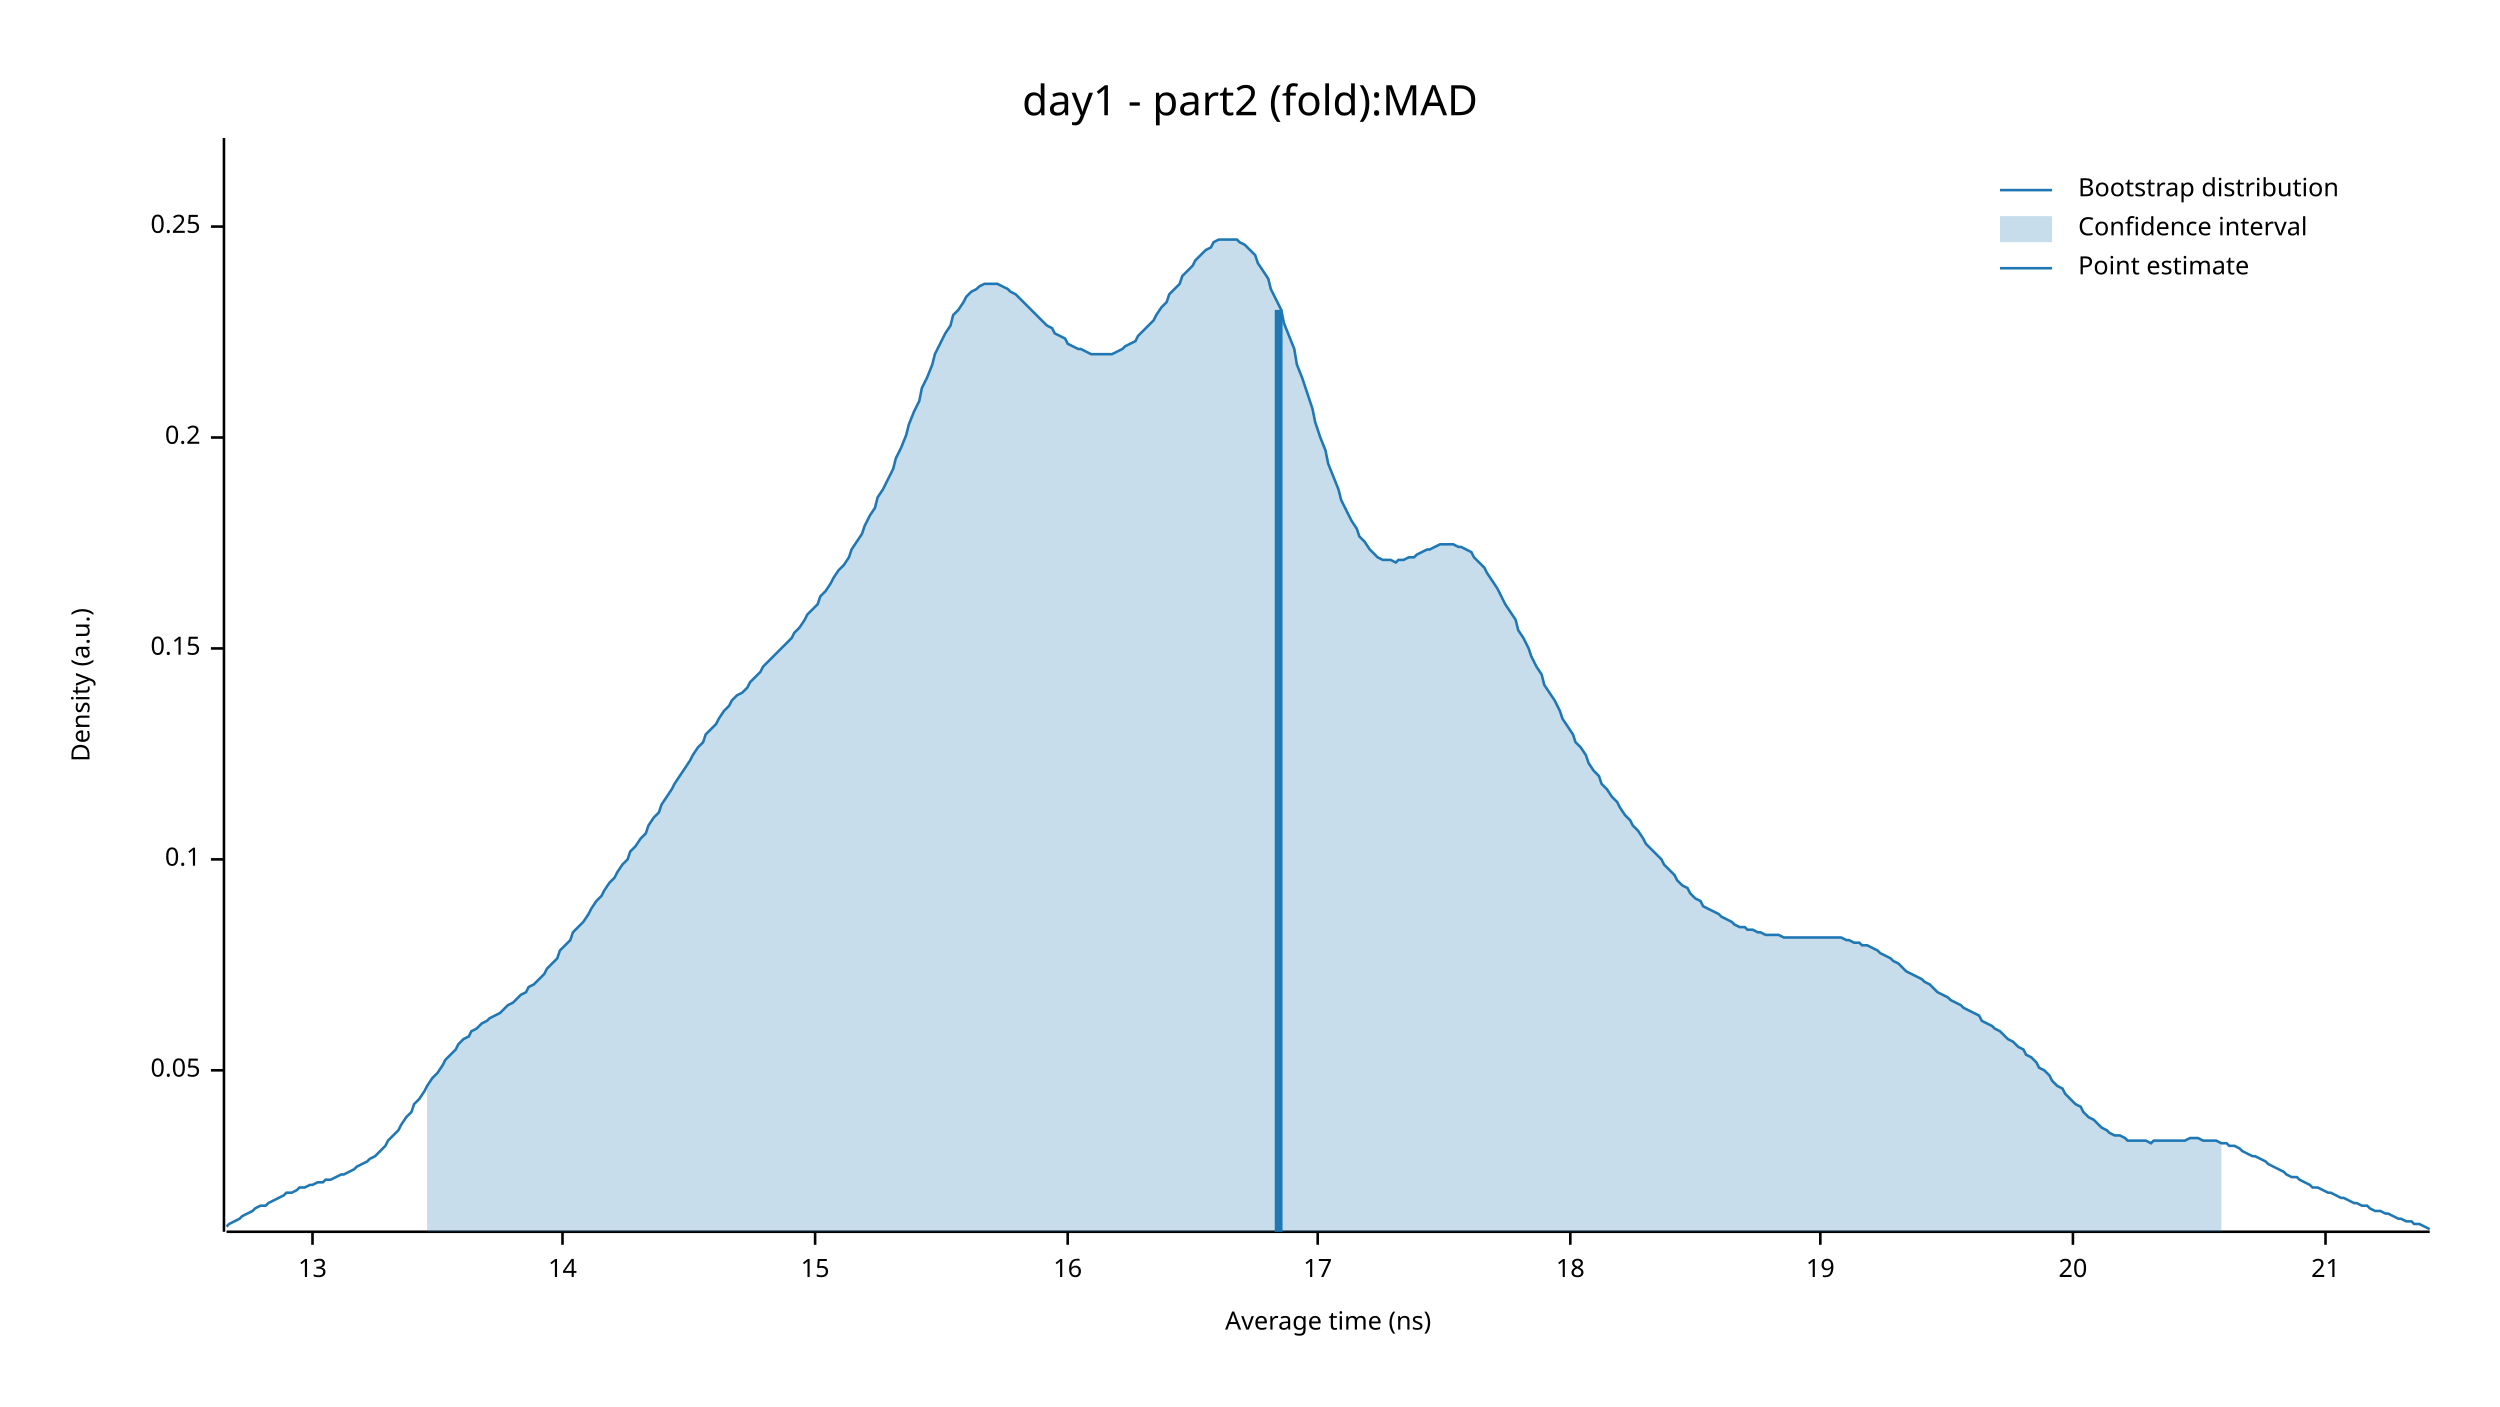
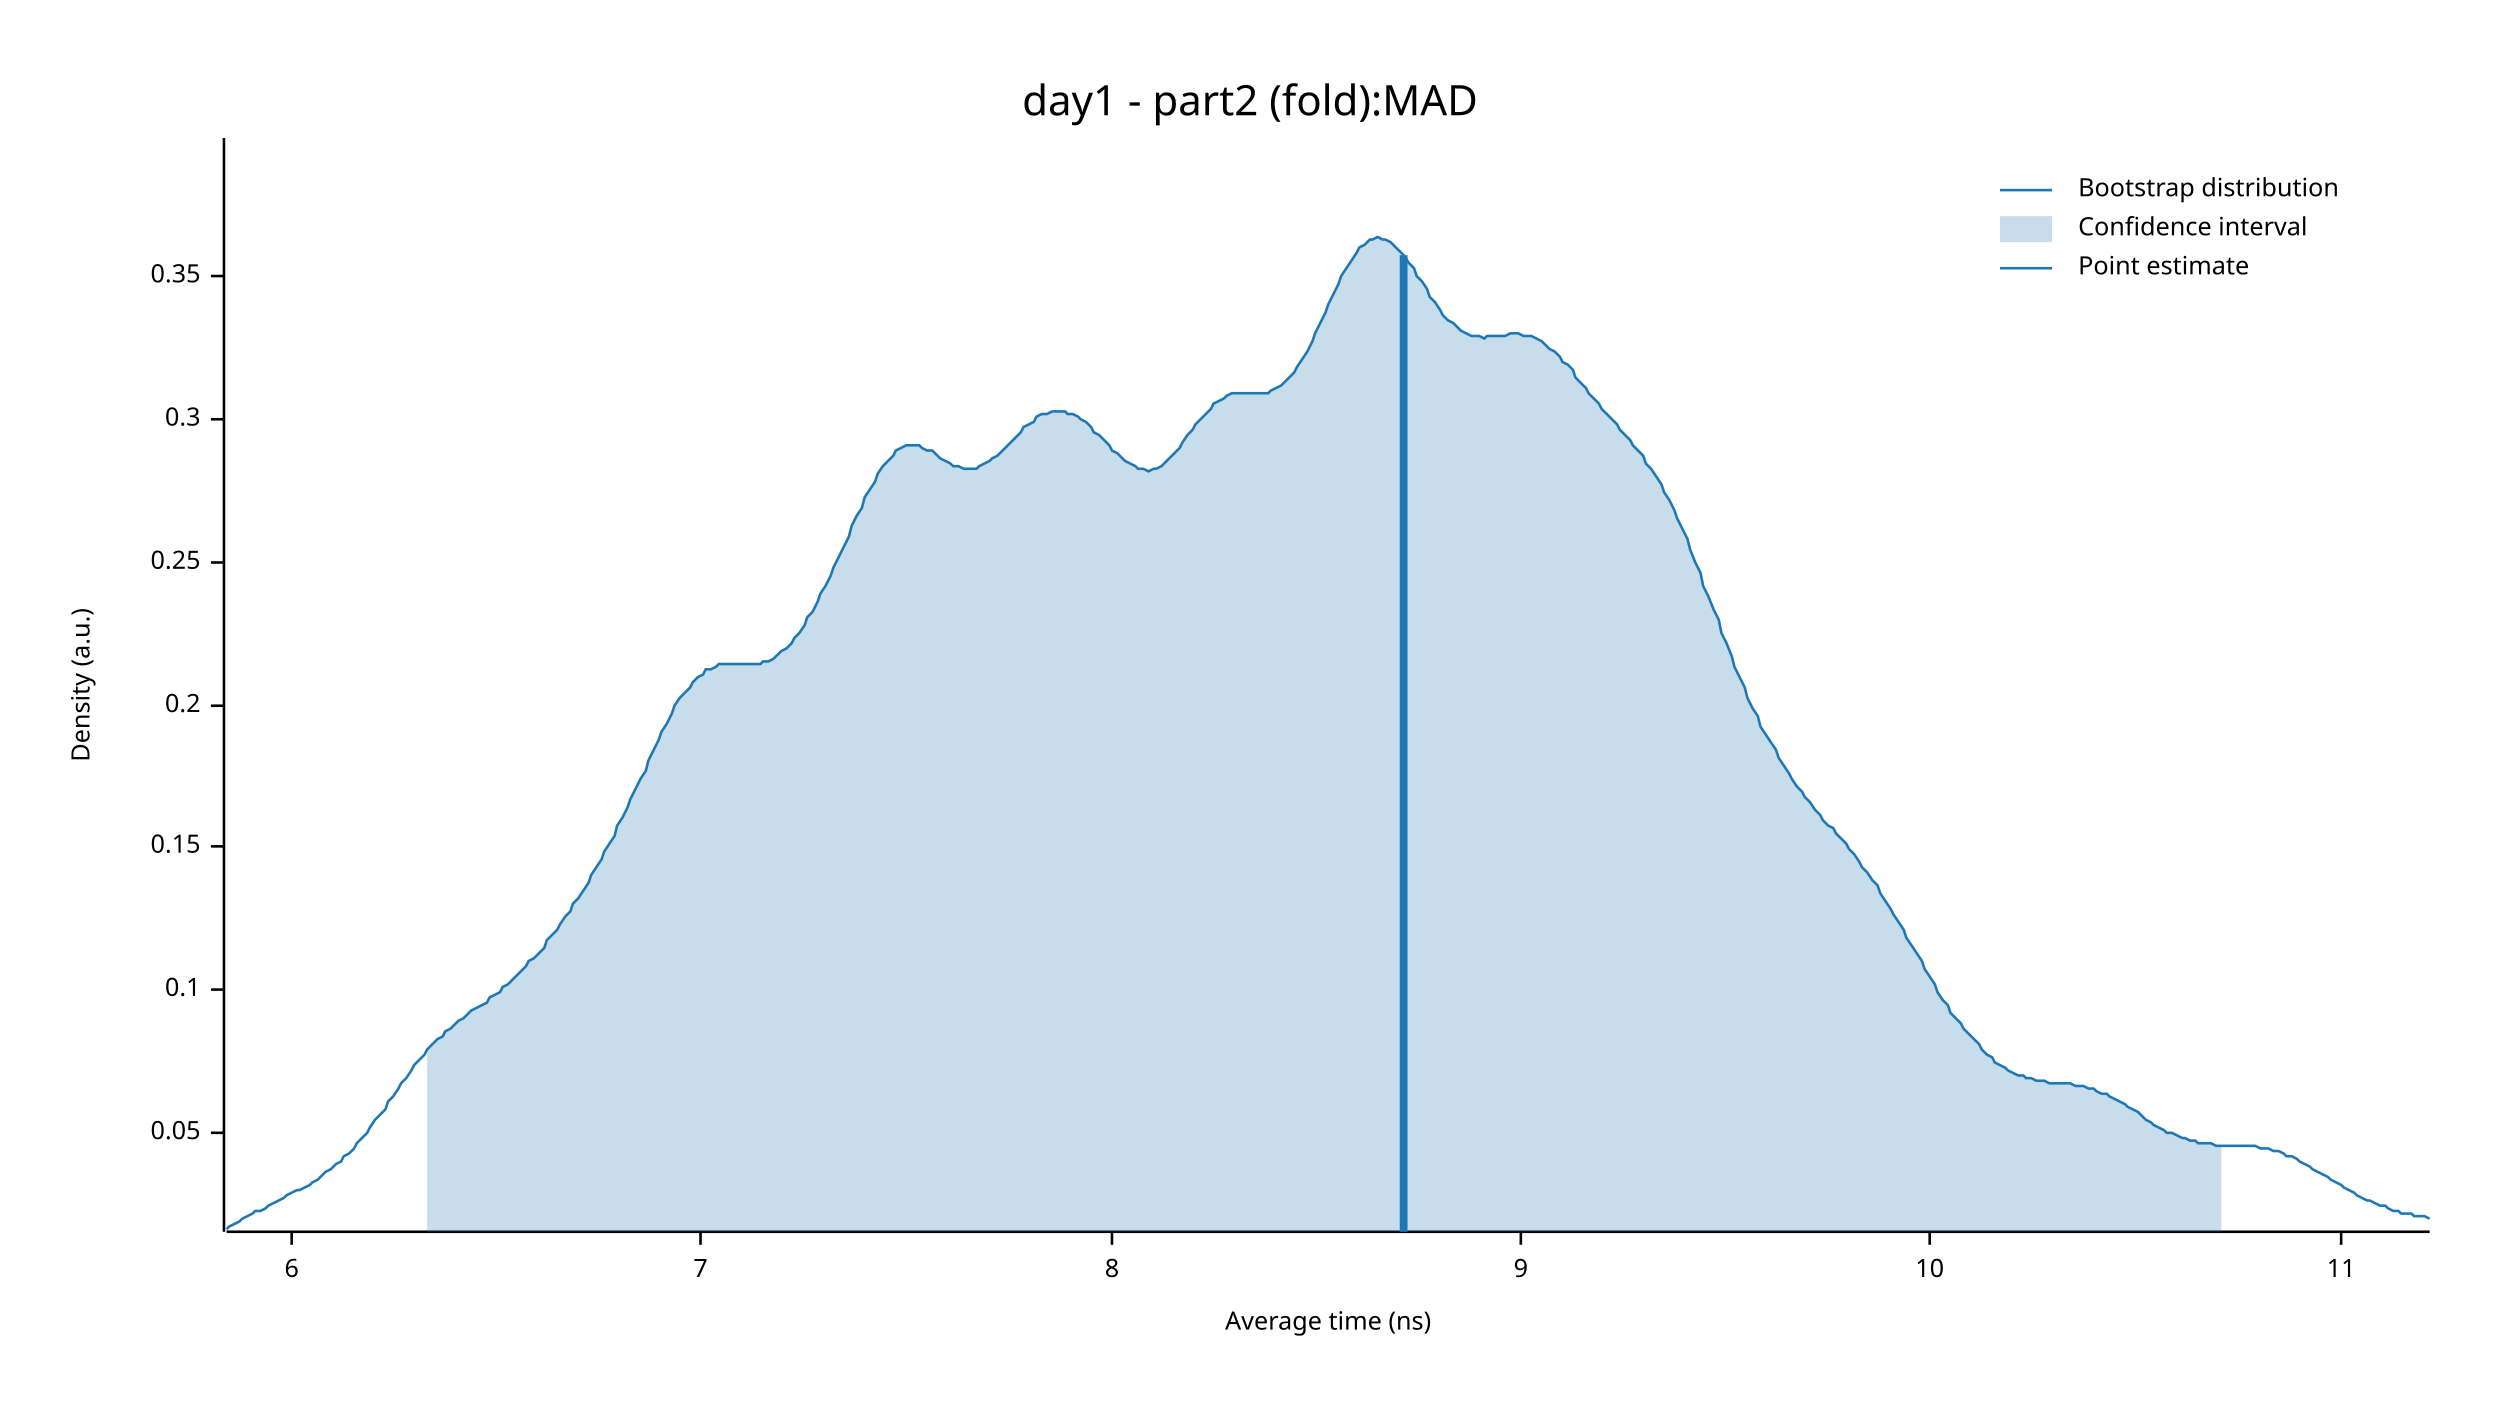
<svg xmlns="http://www.w3.org/2000/svg" width="960" height="540" viewBox="0 0 960 540">
  <text x="480" y="32" dy="0.76em" text-anchor="middle" font-family="sans-serif" font-size="16.129" opacity="1" fill="#000000">
day1 - part2 (fold):MAD
</text>
  <text x="27" y="263" dy="0.76em" text-anchor="middle" font-family="sans-serif" font-size="9.677" opacity="1" fill="#000000" transform="rotate(270, 27, 263)">
Density (a.u.)
</text>
  <text x="510" y="513" dy="-0.5ex" text-anchor="middle" font-family="sans-serif" font-size="9.677" opacity="1" fill="#000000">
Average time (ns)
</text>
  <polyline fill="none" opacity="1" stroke="#000000" stroke-width="1" points="86,53 86,473 " />
-   <text x="77" y="411" dy="0.5ex" text-anchor="end" font-family="sans-serif" font-size="9.677" opacity="1" fill="#000000">
+   <text x="77" y="435" dy="0.5ex" text-anchor="end" font-family="sans-serif" font-size="9.677" opacity="1" fill="#000000">
0.05
</text>
-   <polyline fill="none" opacity="1" stroke="#000000" stroke-width="1" points="81,411 86,411 " />
-   <text x="77" y="330" dy="0.5ex" text-anchor="end" font-family="sans-serif" font-size="9.677" opacity="1" fill="#000000">
+   <polyline fill="none" opacity="1" stroke="#000000" stroke-width="1" points="81,435 86,435 " />
+   <text x="77" y="380" dy="0.5ex" text-anchor="end" font-family="sans-serif" font-size="9.677" opacity="1" fill="#000000">
0.1
</text>
-   <polyline fill="none" opacity="1" stroke="#000000" stroke-width="1" points="81,330 86,330 " />
-   <text x="77" y="249" dy="0.5ex" text-anchor="end" font-family="sans-serif" font-size="9.677" opacity="1" fill="#000000">
+   <polyline fill="none" opacity="1" stroke="#000000" stroke-width="1" points="81,380 86,380 " />
+   <text x="77" y="325" dy="0.5ex" text-anchor="end" font-family="sans-serif" font-size="9.677" opacity="1" fill="#000000">
0.15
</text>
-   <polyline fill="none" opacity="1" stroke="#000000" stroke-width="1" points="81,249 86,249 " />
-   <text x="77" y="168" dy="0.5ex" text-anchor="end" font-family="sans-serif" font-size="9.677" opacity="1" fill="#000000">
+   <polyline fill="none" opacity="1" stroke="#000000" stroke-width="1" points="81,325 86,325 " />
+   <text x="77" y="271" dy="0.5ex" text-anchor="end" font-family="sans-serif" font-size="9.677" opacity="1" fill="#000000">
0.2
</text>
-   <polyline fill="none" opacity="1" stroke="#000000" stroke-width="1" points="81,168 86,168 " />
-   <text x="77" y="87" dy="0.5ex" text-anchor="end" font-family="sans-serif" font-size="9.677" opacity="1" fill="#000000">
+   <polyline fill="none" opacity="1" stroke="#000000" stroke-width="1" points="81,271 86,271 " />
+   <text x="77" y="216" dy="0.5ex" text-anchor="end" font-family="sans-serif" font-size="9.677" opacity="1" fill="#000000">
0.25
</text>
-   <polyline fill="none" opacity="1" stroke="#000000" stroke-width="1" points="81,87 86,87 " />
+   <polyline fill="none" opacity="1" stroke="#000000" stroke-width="1" points="81,216 86,216 " />
+   <text x="77" y="161" dy="0.5ex" text-anchor="end" font-family="sans-serif" font-size="9.677" opacity="1" fill="#000000">
+ 0.3
+ </text>
+   <polyline fill="none" opacity="1" stroke="#000000" stroke-width="1" points="81,161 86,161 " />
+   <text x="77" y="106" dy="0.5ex" text-anchor="end" font-family="sans-serif" font-size="9.677" opacity="1" fill="#000000">
+ 0.35
+ </text>
+   <polyline fill="none" opacity="1" stroke="#000000" stroke-width="1" points="81,106 86,106 " />
  <polyline fill="none" opacity="1" stroke="#000000" stroke-width="1" points="87,473 933,473 " />
-   <text x="120" y="483" dy="0.76em" text-anchor="middle" font-family="sans-serif" font-size="9.677" opacity="1" fill="#000000">
- 13
+   <text x="112" y="483" dy="0.76em" text-anchor="middle" font-family="sans-serif" font-size="9.677" opacity="1" fill="#000000">
+ 6
</text>
-   <polyline fill="none" opacity="1" stroke="#000000" stroke-width="1" points="120,473 120,478 " />
-   <text x="216" y="483" dy="0.76em" text-anchor="middle" font-family="sans-serif" font-size="9.677" opacity="1" fill="#000000">
- 14
+   <polyline fill="none" opacity="1" stroke="#000000" stroke-width="1" points="112,473 112,478 " />
+   <text x="269" y="483" dy="0.76em" text-anchor="middle" font-family="sans-serif" font-size="9.677" opacity="1" fill="#000000">
+ 7
</text>
-   <polyline fill="none" opacity="1" stroke="#000000" stroke-width="1" points="216,473 216,478 " />
-   <text x="313" y="483" dy="0.76em" text-anchor="middle" font-family="sans-serif" font-size="9.677" opacity="1" fill="#000000">
- 15
+   <polyline fill="none" opacity="1" stroke="#000000" stroke-width="1" points="269,473 269,478 " />
+   <text x="427" y="483" dy="0.76em" text-anchor="middle" font-family="sans-serif" font-size="9.677" opacity="1" fill="#000000">
+ 8
</text>
-   <polyline fill="none" opacity="1" stroke="#000000" stroke-width="1" points="313,473 313,478 " />
-   <text x="410" y="483" dy="0.76em" text-anchor="middle" font-family="sans-serif" font-size="9.677" opacity="1" fill="#000000">
- 16
+   <polyline fill="none" opacity="1" stroke="#000000" stroke-width="1" points="427,473 427,478 " />
+   <text x="584" y="483" dy="0.76em" text-anchor="middle" font-family="sans-serif" font-size="9.677" opacity="1" fill="#000000">
+ 9
</text>
-   <polyline fill="none" opacity="1" stroke="#000000" stroke-width="1" points="410,473 410,478 " />
-   <text x="506" y="483" dy="0.76em" text-anchor="middle" font-family="sans-serif" font-size="9.677" opacity="1" fill="#000000">
- 17
+   <polyline fill="none" opacity="1" stroke="#000000" stroke-width="1" points="584,473 584,478 " />
+   <text x="741" y="483" dy="0.76em" text-anchor="middle" font-family="sans-serif" font-size="9.677" opacity="1" fill="#000000">
+ 10
</text>
-   <polyline fill="none" opacity="1" stroke="#000000" stroke-width="1" points="506,473 506,478 " />
-   <text x="603" y="483" dy="0.76em" text-anchor="middle" font-family="sans-serif" font-size="9.677" opacity="1" fill="#000000">
- 18
+   <polyline fill="none" opacity="1" stroke="#000000" stroke-width="1" points="741,473 741,478 " />
+   <text x="899" y="483" dy="0.76em" text-anchor="middle" font-family="sans-serif" font-size="9.677" opacity="1" fill="#000000">
+ 11
</text>
-   <polyline fill="none" opacity="1" stroke="#000000" stroke-width="1" points="603,473 603,478 " />
-   <text x="699" y="483" dy="0.76em" text-anchor="middle" font-family="sans-serif" font-size="9.677" opacity="1" fill="#000000">
- 19
- </text>
-   <polyline fill="none" opacity="1" stroke="#000000" stroke-width="1" points="699,473 699,478 " />
-   <text x="796" y="483" dy="0.76em" text-anchor="middle" font-family="sans-serif" font-size="9.677" opacity="1" fill="#000000">
- 20
- </text>
-   <polyline fill="none" opacity="1" stroke="#000000" stroke-width="1" points="796,473 796,478 " />
-   <text x="893" y="483" dy="0.76em" text-anchor="middle" font-family="sans-serif" font-size="9.677" opacity="1" fill="#000000">
- 21
- </text>
-   <polyline fill="none" opacity="1" stroke="#000000" stroke-width="1" points="893,473 893,478 " />
-   <polyline fill="none" opacity="1" stroke="#1F78B4" stroke-width="1" points="87,471 88,470 90,469 92,468 93,467 95,466 97,465 98,464 100,463 102,463 103,462 105,461 107,460 109,459 110,458 112,458 114,457 115,456 117,456 119,455 120,455 122,454 124,454 125,453 127,453 129,452 131,451 132,451 134,450 136,449 137,448 139,447 141,446 142,445 144,444 146,442 148,440 149,438 151,436 153,434 154,432 156,429 158,427 159,424 161,422 163,419 164,417 166,414 168,412 170,409 171,407 173,405 175,403 176,401 178,399 180,398 181,396 183,395 185,393 187,392 188,391 190,390 192,389 193,388 195,386 197,385 198,384 200,382 202,381 203,379 205,378 207,376 209,374 210,372 212,370 214,368 215,365 217,363 219,361 220,358 222,356 224,354 226,351 227,349 229,346 231,344 232,342 234,339 236,337 237,335 239,332 241,330 242,327 244,325 246,322 248,320 249,317 251,314 253,312 254,309 256,306 258,303 259,301 261,298 263,295 265,292 266,290 268,287 270,285 271,282 273,280 275,278 276,276 278,273 280,271 281,269 283,267 285,266 287,264 288,262 290,260 292,258 293,256 295,254 297,252 298,251 300,249 302,247 304,245 305,243 307,241 309,238 310,236 312,234 314,232 315,229 317,227 319,224 320,222 322,219 324,217 326,214 327,211 329,208 331,205 332,202 334,198 336,195 337,191 339,188 341,184 343,180 344,176 346,172 348,167 349,163 351,158 353,154 354,149 356,145 358,140 359,136 361,132 363,128 365,125 366,121 368,119 370,116 371,114 373,112 375,111 376,110 378,109 380,109 381,109 383,109 385,110 387,111 388,112 390,113 392,115 393,116 395,118 397,120 398,121 400,123 402,125 404,126 405,128 407,129 409,130 410,132 412,133 414,134 415,134 417,135 419,136 420,136 422,136 424,136 426,136 427,136 429,135 431,134 432,133 434,132 436,131 437,129 439,127 441,125 443,123 444,121 446,118 448,116 449,113 451,111 453,109 454,106 456,104 458,102 459,100 461,98 463,96 465,95 466,93 468,92 470,92 471,92 473,92 475,92 476,93 478,94 480,96 482,98 483,101 485,104 487,107 488,111 490,115 492,119 493,124 495,129 497,134 498,140 500,145 502,151 504,157 505,162 507,168 509,173 510,178 512,183 514,188 515,192 517,196 519,200 521,203 522,206 524,208 526,211 527,212 529,214 531,215 532,215 534,215 536,216 537,215 539,215 541,214 543,214 544,213 546,212 548,211 549,211 551,210 553,209 554,209 556,209 558,209 560,210 561,210 563,211 565,212 566,214 568,216 570,218 571,220 573,223 575,226 576,228 578,232 580,235 582,238 583,242 585,245 587,249 588,252 590,256 592,259 593,263 595,266 597,269 599,273 600,276 602,279 604,282 605,285 607,287 609,290 610,293 612,296 614,298 615,301 617,303 619,306 621,308 622,310 624,313 626,315 627,317 629,319 631,322 632,324 634,326 636,328 638,330 639,332 641,334 643,336 644,338 646,340 648,341 649,343 651,345 653,346 654,348 656,349 658,350 660,351 661,352 663,353 665,354 666,355 668,356 670,356 671,357 673,357 675,358 676,358 678,359 680,359 682,359 683,359 685,360 687,360 688,360 690,360 692,360 693,360 695,360 697,360 699,360 700,360 702,360 704,360 705,360 707,360 709,361 710,361 712,362 714,362 715,363 717,363 719,364 721,365 722,366 724,367 726,368 727,369 729,370 731,372 732,373 734,374 736,375 738,376 739,377 741,378 743,380 744,381 746,382 748,383 749,384 751,385 753,386 754,387 756,388 758,389 760,390 761,392 763,393 765,394 766,395 768,396 770,398 771,399 773,400 775,402 777,403 778,405 780,406 782,408 783,410 785,411 787,413 788,415 790,417 792,418 793,420 795,422 797,424 799,425 800,427 802,429 804,430 805,431 807,433 809,434 810,435 812,436 814,436 816,437 817,438 819,438 821,438 822,438 824,438 826,439 827,438 829,438 831,438 832,438 834,438 836,438 838,438 839,438 841,437 843,437 844,437 846,438 848,438 849,438 851,438 853,439 855,439 856,440 858,440 860,441 861,442 863,443 865,444 866,444 868,445 870,446 871,447 873,448 875,449 877,450 878,451 880,452 882,452 883,453 885,454 887,455 888,456 890,456 892,457 894,458 895,458 897,459 899,460 900,460 902,461 904,462 905,462 907,463 909,463 910,464 912,465 914,465 916,466 917,466 919,467 921,468 922,468 924,469 926,469 927,470 929,470 931,471 933,472 " />
-   <polygon opacity="0.25" fill="#1F78B4" points="164,417 166,414 168,412 170,409 171,407 173,405 175,403 176,401 178,399 180,398 181,396 183,395 185,393 187,392 188,391 190,390 192,389 193,388 195,386 197,385 198,384 200,382 202,381 203,379 205,378 207,376 209,374 210,372 212,370 214,368 215,365 217,363 219,361 220,358 222,356 224,354 226,351 227,349 229,346 231,344 232,342 234,339 236,337 237,335 239,332 241,330 242,327 244,325 246,322 248,320 249,317 251,314 253,312 254,309 256,306 258,303 259,301 261,298 263,295 265,292 266,290 268,287 270,285 271,282 273,280 275,278 276,276 278,273 280,271 281,269 283,267 285,266 287,264 288,262 290,260 292,258 293,256 295,254 297,252 298,251 300,249 302,247 304,245 305,243 307,241 309,238 310,236 312,234 314,232 315,229 317,227 319,224 320,222 322,219 324,217 326,214 327,211 329,208 331,205 332,202 334,198 336,195 337,191 339,188 341,184 343,180 344,176 346,172 348,167 349,163 351,158 353,154 354,149 356,145 358,140 359,136 361,132 363,128 365,125 366,121 368,119 370,116 371,114 373,112 375,111 376,110 378,109 380,109 381,109 383,109 385,110 387,111 388,112 390,113 392,115 393,116 395,118 397,120 398,121 400,123 402,125 404,126 405,128 407,129 409,130 410,132 412,133 414,134 415,134 417,135 419,136 420,136 422,136 424,136 426,136 427,136 429,135 431,134 432,133 434,132 436,131 437,129 439,127 441,125 443,123 444,121 446,118 448,116 449,113 451,111 453,109 454,106 456,104 458,102 459,100 461,98 463,96 465,95 466,93 468,92 470,92 471,92 473,92 475,92 476,93 478,94 480,96 482,98 483,101 485,104 487,107 488,111 490,115 492,119 493,124 495,129 497,134 498,140 500,145 502,151 504,157 505,162 507,168 509,173 510,178 512,183 514,188 515,192 517,196 519,200 521,203 522,206 524,208 526,211 527,212 529,214 531,215 532,215 534,215 536,216 537,215 539,215 541,214 543,214 544,213 546,212 548,211 549,211 551,210 553,209 554,209 556,209 558,209 560,210 561,210 563,211 565,212 566,214 568,216 570,218 571,220 573,223 575,226 576,228 578,232 580,235 582,238 583,242 585,245 587,249 588,252 590,256 592,259 593,263 595,266 597,269 599,273 600,276 602,279 604,282 605,285 607,287 609,290 610,293 612,296 614,298 615,301 617,303 619,306 621,308 622,310 624,313 626,315 627,317 629,319 631,322 632,324 634,326 636,328 638,330 639,332 641,334 643,336 644,338 646,340 648,341 649,343 651,345 653,346 654,348 656,349 658,350 660,351 661,352 663,353 665,354 666,355 668,356 670,356 671,357 673,357 675,358 676,358 678,359 680,359 682,359 683,359 685,360 687,360 688,360 690,360 692,360 693,360 695,360 697,360 699,360 700,360 702,360 704,360 705,360 707,360 709,361 710,361 712,362 714,362 715,363 717,363 719,364 721,365 722,366 724,367 726,368 727,369 729,370 731,372 732,373 734,374 736,375 738,376 739,377 741,378 743,380 744,381 746,382 748,383 749,384 751,385 753,386 754,387 756,388 758,389 760,390 761,392 763,393 765,394 766,395 768,396 770,398 771,399 773,400 775,402 777,403 778,405 780,406 782,408 783,410 785,411 787,413 788,415 790,417 792,418 793,420 795,422 797,424 799,425 800,427 802,429 804,430 805,431 807,433 809,434 810,435 812,436 814,436 816,437 817,438 819,438 821,438 822,438 824,438 826,439 827,438 829,438 831,438 832,438 834,438 836,438 838,438 839,438 841,437 843,437 844,437 846,438 848,438 849,438 851,438 853,439 853,473 164,473 " />
-   <polyline fill="none" opacity="1" stroke="#1F78B4" stroke-width="3" points="491,473 491,119 " />
+   <polyline fill="none" opacity="1" stroke="#000000" stroke-width="1" points="899,473 899,478 " />
+   <polyline fill="none" opacity="1" stroke="#1F78B4" stroke-width="1" points="87,472 88,471 90,470 92,469 93,468 95,467 97,466 98,465 100,465 102,464 103,463 105,462 107,461 109,460 110,459 112,458 114,457 115,457 117,456 119,455 120,454 122,453 124,451 125,450 127,449 129,447 131,446 132,444 134,443 136,441 137,439 139,437 141,435 142,433 144,430 146,428 148,426 149,423 151,421 153,418 154,416 156,414 158,411 159,409 161,407 163,405 164,403 166,401 168,399 170,398 171,396 173,395 175,393 176,392 178,391 180,389 181,388 183,387 185,386 187,385 188,383 190,382 192,381 193,379 195,378 197,376 198,375 200,373 202,371 203,369 205,368 207,366 209,364 210,361 212,359 214,357 215,355 217,352 219,350 220,347 222,345 224,342 226,339 227,336 229,333 231,330 232,327 234,324 236,321 237,317 239,314 241,310 242,307 244,303 246,299 248,296 249,292 251,288 253,284 254,281 256,278 258,274 259,271 261,268 263,266 265,264 266,262 268,260 270,259 271,257 273,257 275,256 276,255 278,255 280,255 281,255 283,255 285,255 287,255 288,255 290,255 292,255 293,254 295,254 297,253 298,252 300,250 302,249 304,247 305,245 307,243 309,240 310,237 312,235 314,231 315,228 317,225 319,221 320,218 322,214 324,210 326,206 327,202 329,198 331,195 332,191 334,188 336,185 337,182 339,179 341,177 343,175 344,173 346,172 348,171 349,171 351,171 353,171 354,172 356,173 358,173 359,174 361,176 363,177 365,178 366,179 368,179 370,180 371,180 373,180 375,180 376,179 378,178 380,177 381,176 383,175 385,173 387,171 388,170 390,168 392,166 393,164 395,163 397,162 398,160 400,159 402,159 404,158 405,158 407,158 409,158 410,159 412,159 414,160 415,161 417,162 419,164 420,166 422,167 424,169 426,171 427,173 429,174 431,176 432,177 434,178 436,179 437,180 439,180 441,181 443,180 444,180 446,179 448,177 449,176 451,174 453,172 454,170 456,167 458,165 459,163 461,161 463,159 465,157 466,155 468,154 470,153 471,152 473,151 475,151 476,151 478,151 480,151 482,151 483,151 485,151 487,151 488,150 490,149 492,148 493,147 495,145 497,143 498,141 500,138 502,135 504,131 505,128 507,124 509,120 510,117 512,113 514,109 515,106 517,103 519,100 521,97 522,95 524,94 526,92 527,92 529,91 531,92 532,92 534,93 536,95 537,96 539,98 541,101 543,103 544,106 546,108 548,111 549,114 551,116 553,119 554,121 556,123 558,124 560,126 561,127 563,128 565,129 566,129 568,129 570,130 571,129 573,129 575,129 576,129 578,129 580,128 582,128 583,128 585,129 587,129 588,129 590,130 592,131 593,132 595,134 597,135 599,137 600,139 602,140 604,142 605,145 607,147 609,149 610,151 612,153 614,155 615,157 617,159 619,161 621,163 622,165 624,167 626,169 627,171 629,173 631,175 632,178 634,180 636,183 638,186 639,189 641,192 643,196 644,199 646,203 648,207 649,211 651,216 653,220 654,225 656,229 658,234 660,238 661,243 663,247 665,252 666,256 668,260 670,264 671,268 673,272 675,275 676,279 678,282 680,285 682,288 683,291 685,294 687,297 688,299 690,302 692,304 693,306 695,308 697,311 699,313 700,315 702,317 704,318 705,320 707,322 709,324 710,326 712,328 714,331 715,333 717,335 719,338 721,340 722,343 724,346 726,349 727,351 729,354 731,357 732,360 734,363 736,366 738,369 739,372 741,375 743,378 744,381 746,384 748,386 749,389 751,391 753,393 754,395 756,397 758,399 760,401 761,403 763,405 765,406 766,408 768,409 770,410 771,411 773,412 775,413 777,413 778,414 780,414 782,415 783,415 785,415 787,416 788,416 790,416 792,416 793,416 795,416 797,417 799,417 800,417 802,418 804,418 805,419 807,420 809,420 810,421 812,422 814,423 816,424 817,425 819,426 821,427 822,428 824,430 826,431 827,432 829,433 831,434 832,435 834,435 836,436 838,437 839,437 841,438 843,438 844,439 846,439 848,439 849,439 851,440 853,440 855,440 856,440 858,440 860,440 861,440 863,440 865,440 866,440 868,441 870,441 871,441 873,442 875,442 877,443 878,444 880,444 882,445 883,446 885,447 887,448 888,449 890,450 892,451 894,452 895,453 897,454 899,455 900,456 902,457 904,458 905,459 907,460 909,461 910,461 912,462 914,463 916,463 917,464 919,465 921,465 922,466 924,466 926,466 927,467 929,467 931,467 933,468 " />
+   <polygon opacity="0.25" fill="#1F78B4" points="164,403 166,401 168,399 170,398 171,396 173,395 175,393 176,392 178,391 180,389 181,388 183,387 185,386 187,385 188,383 190,382 192,381 193,379 195,378 197,376 198,375 200,373 202,371 203,369 205,368 207,366 209,364 210,361 212,359 214,357 215,355 217,352 219,350 220,347 222,345 224,342 226,339 227,336 229,333 231,330 232,327 234,324 236,321 237,317 239,314 241,310 242,307 244,303 246,299 248,296 249,292 251,288 253,284 254,281 256,278 258,274 259,271 261,268 263,266 265,264 266,262 268,260 270,259 271,257 273,257 275,256 276,255 278,255 280,255 281,255 283,255 285,255 287,255 288,255 290,255 292,255 293,254 295,254 297,253 298,252 300,250 302,249 304,247 305,245 307,243 309,240 310,237 312,235 314,231 315,228 317,225 319,221 320,218 322,214 324,210 326,206 327,202 329,198 331,195 332,191 334,188 336,185 337,182 339,179 341,177 343,175 344,173 346,172 348,171 349,171 351,171 353,171 354,172 356,173 358,173 359,174 361,176 363,177 365,178 366,179 368,179 370,180 371,180 373,180 375,180 376,179 378,178 380,177 381,176 383,175 385,173 387,171 388,170 390,168 392,166 393,164 395,163 397,162 398,160 400,159 402,159 404,158 405,158 407,158 409,158 410,159 412,159 414,160 415,161 417,162 419,164 420,166 422,167 424,169 426,171 427,173 429,174 431,176 432,177 434,178 436,179 437,180 439,180 441,181 443,180 444,180 446,179 448,177 449,176 451,174 453,172 454,170 456,167 458,165 459,163 461,161 463,159 465,157 466,155 468,154 470,153 471,152 473,151 475,151 476,151 478,151 480,151 482,151 483,151 485,151 487,151 488,150 490,149 492,148 493,147 495,145 497,143 498,141 500,138 502,135 504,131 505,128 507,124 509,120 510,117 512,113 514,109 515,106 517,103 519,100 521,97 522,95 524,94 526,92 527,92 529,91 531,92 532,92 534,93 536,95 537,96 539,98 541,101 543,103 544,106 546,108 548,111 549,114 551,116 553,119 554,121 556,123 558,124 560,126 561,127 563,128 565,129 566,129 568,129 570,130 571,129 573,129 575,129 576,129 578,129 580,128 582,128 583,128 585,129 587,129 588,129 590,130 592,131 593,132 595,134 597,135 599,137 600,139 602,140 604,142 605,145 607,147 609,149 610,151 612,153 614,155 615,157 617,159 619,161 621,163 622,165 624,167 626,169 627,171 629,173 631,175 632,178 634,180 636,183 638,186 639,189 641,192 643,196 644,199 646,203 648,207 649,211 651,216 653,220 654,225 656,229 658,234 660,238 661,243 663,247 665,252 666,256 668,260 670,264 671,268 673,272 675,275 676,279 678,282 680,285 682,288 683,291 685,294 687,297 688,299 690,302 692,304 693,306 695,308 697,311 699,313 700,315 702,317 704,318 705,320 707,322 709,324 710,326 712,328 714,331 715,333 717,335 719,338 721,340 722,343 724,346 726,349 727,351 729,354 731,357 732,360 734,363 736,366 738,369 739,372 741,375 743,378 744,381 746,384 748,386 749,389 751,391 753,393 754,395 756,397 758,399 760,401 761,403 763,405 765,406 766,408 768,409 770,410 771,411 773,412 775,413 777,413 778,414 780,414 782,415 783,415 785,415 787,416 788,416 790,416 792,416 793,416 795,416 797,417 799,417 800,417 802,418 804,418 805,419 807,420 809,420 810,421 812,422 814,423 816,424 817,425 819,426 821,427 822,428 824,430 826,431 827,432 829,433 831,434 832,435 834,435 836,436 838,437 839,437 841,438 843,438 844,439 846,439 848,439 849,439 851,440 853,440 853,473 164,473 " />
+   <polyline fill="none" opacity="1" stroke="#1F78B4" stroke-width="3" points="539,473 539,98 " />
  <text x="798" y="68" dy="0.76em" text-anchor="start" font-family="sans-serif" font-size="9.677" opacity="1" fill="#000000">
Bootstrap distribution
</text>
  <text x="798" y="83" dy="0.76em" text-anchor="start" font-family="sans-serif" font-size="9.677" opacity="1" fill="#000000">
Confidence interval
</text>
  <text x="798" y="98" dy="0.76em" text-anchor="start" font-family="sans-serif" font-size="9.677" opacity="1" fill="#000000">
Point estimate
</text>
  <polyline fill="none" opacity="1" stroke="#1F78B4" stroke-width="1" points="768,73 788,73 " />
  <rect x="768" y="83" width="20" height="10" opacity="0.25" fill="#1F78B4" stroke="none" />
  <polyline fill="none" opacity="1" stroke="#1F78B4" stroke-width="1" points="768,103 788,103 " />
</svg>
